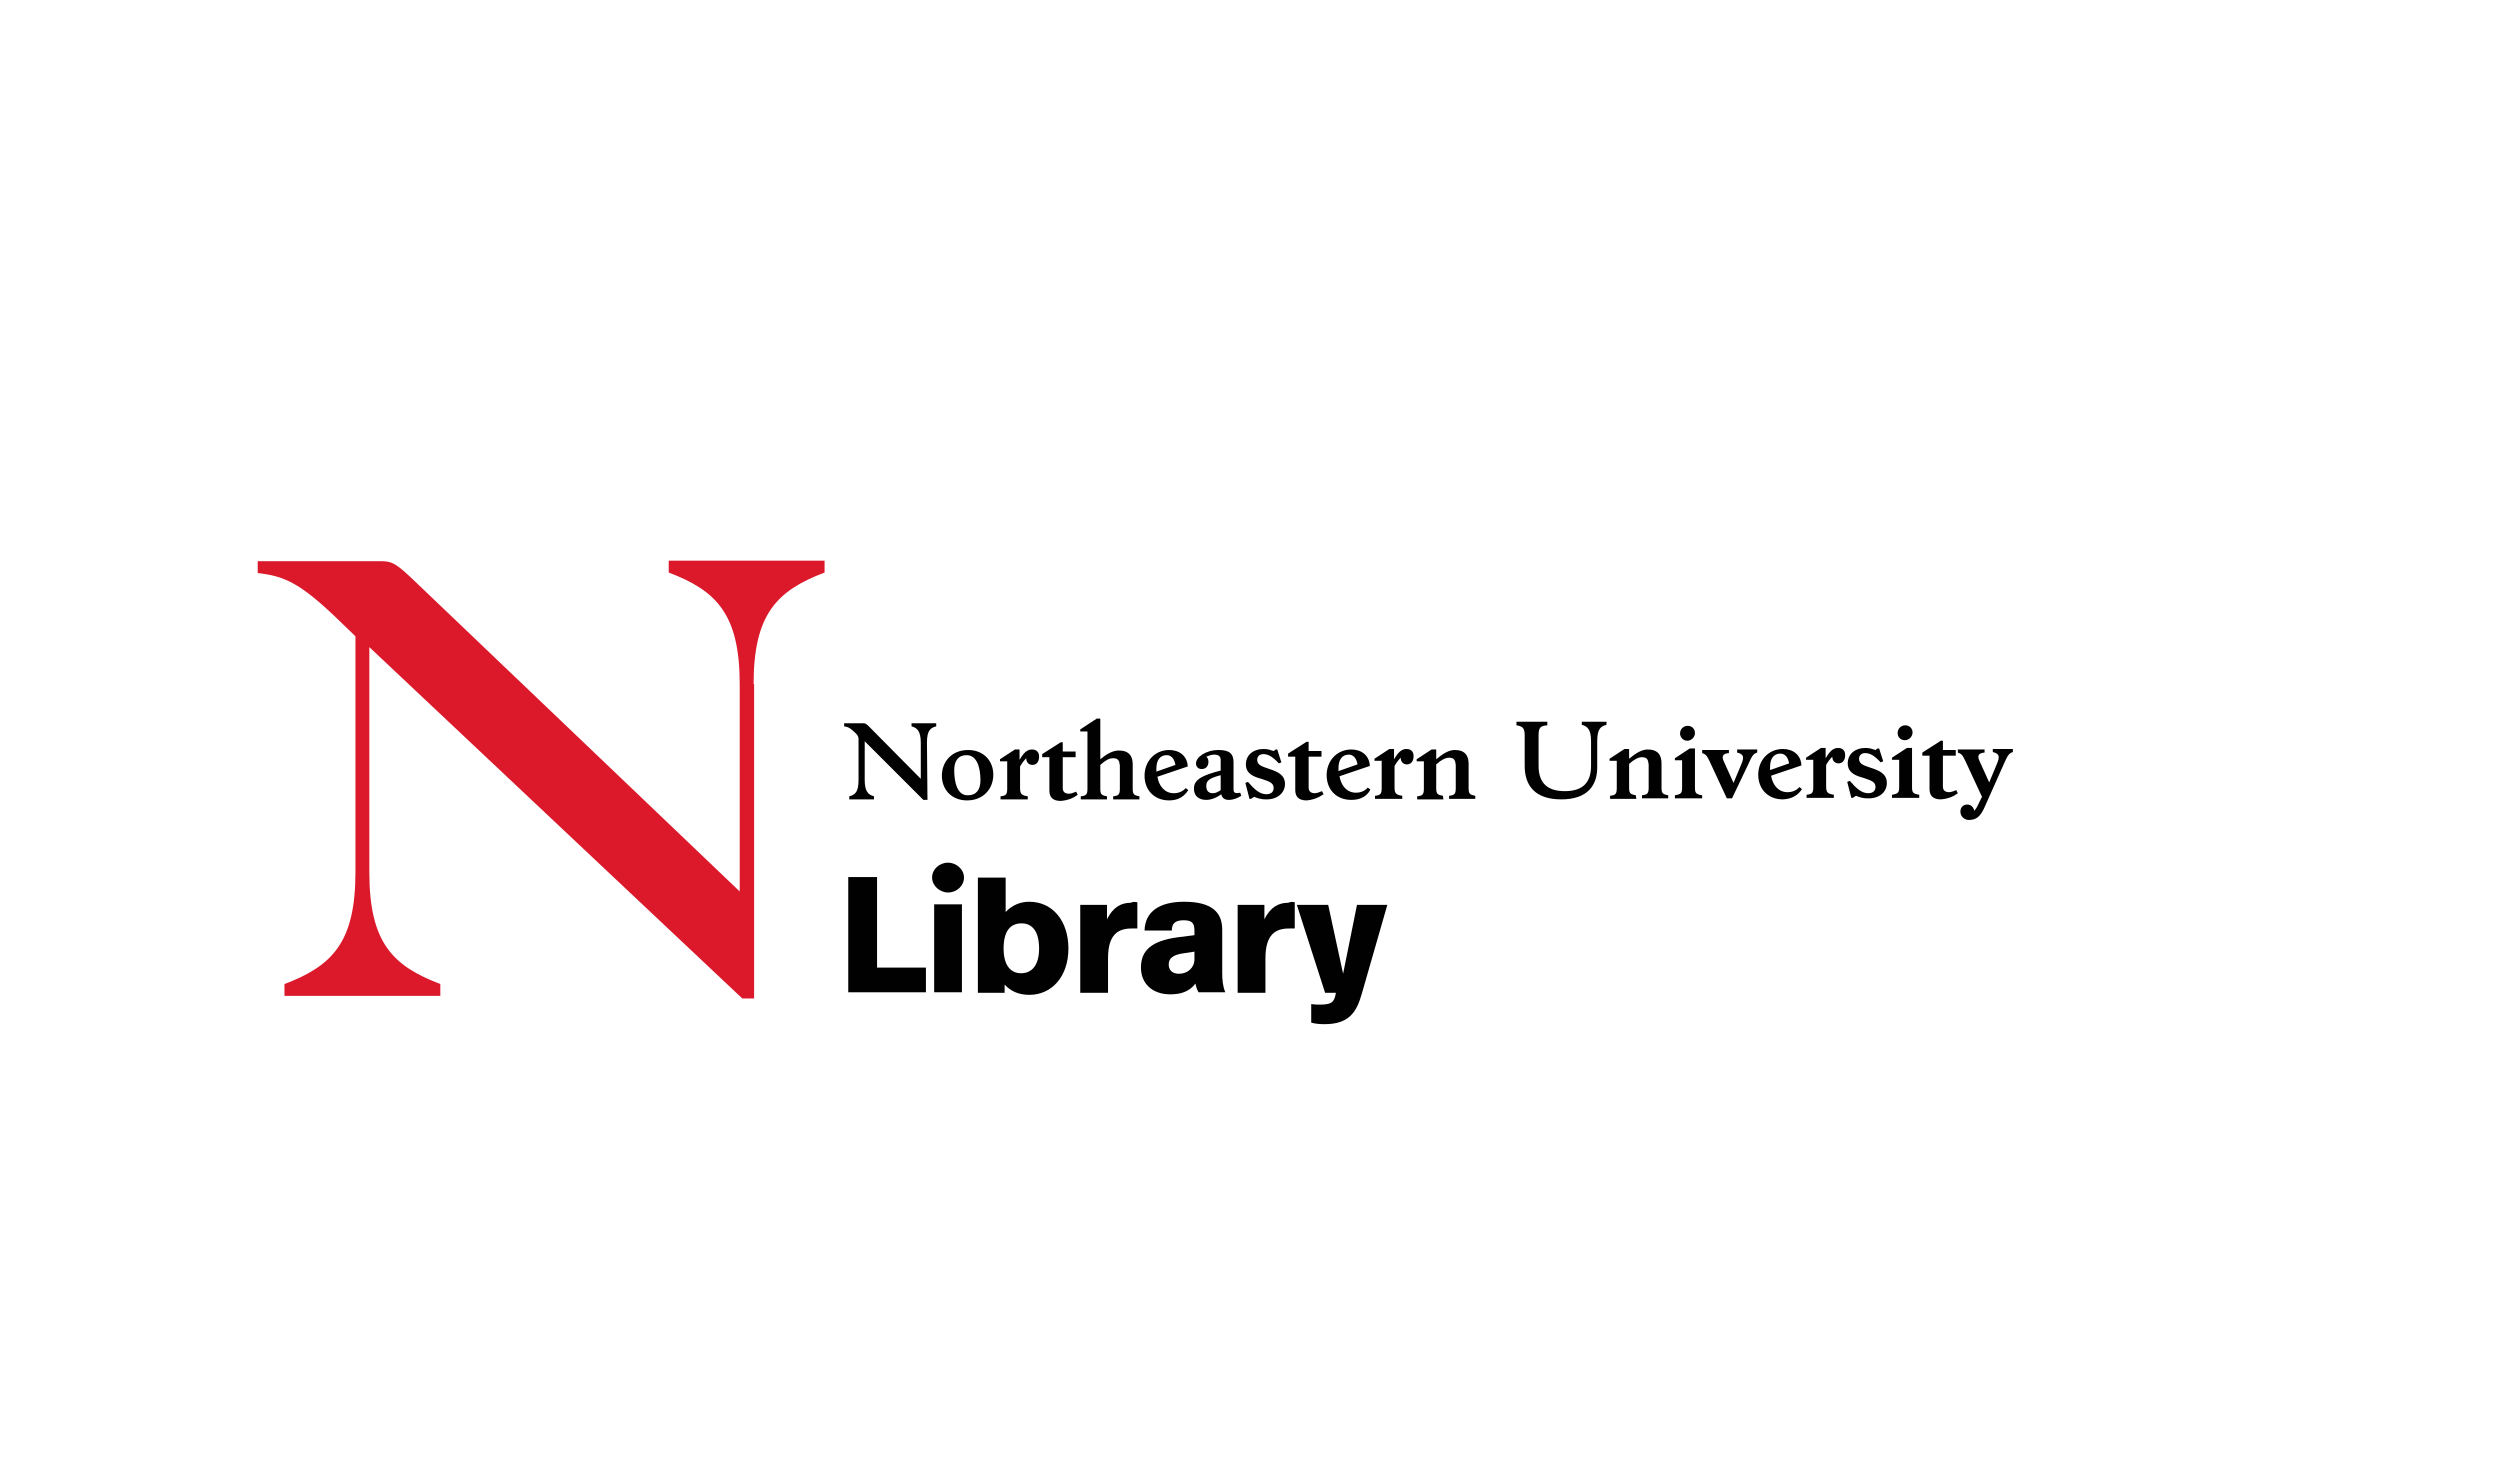
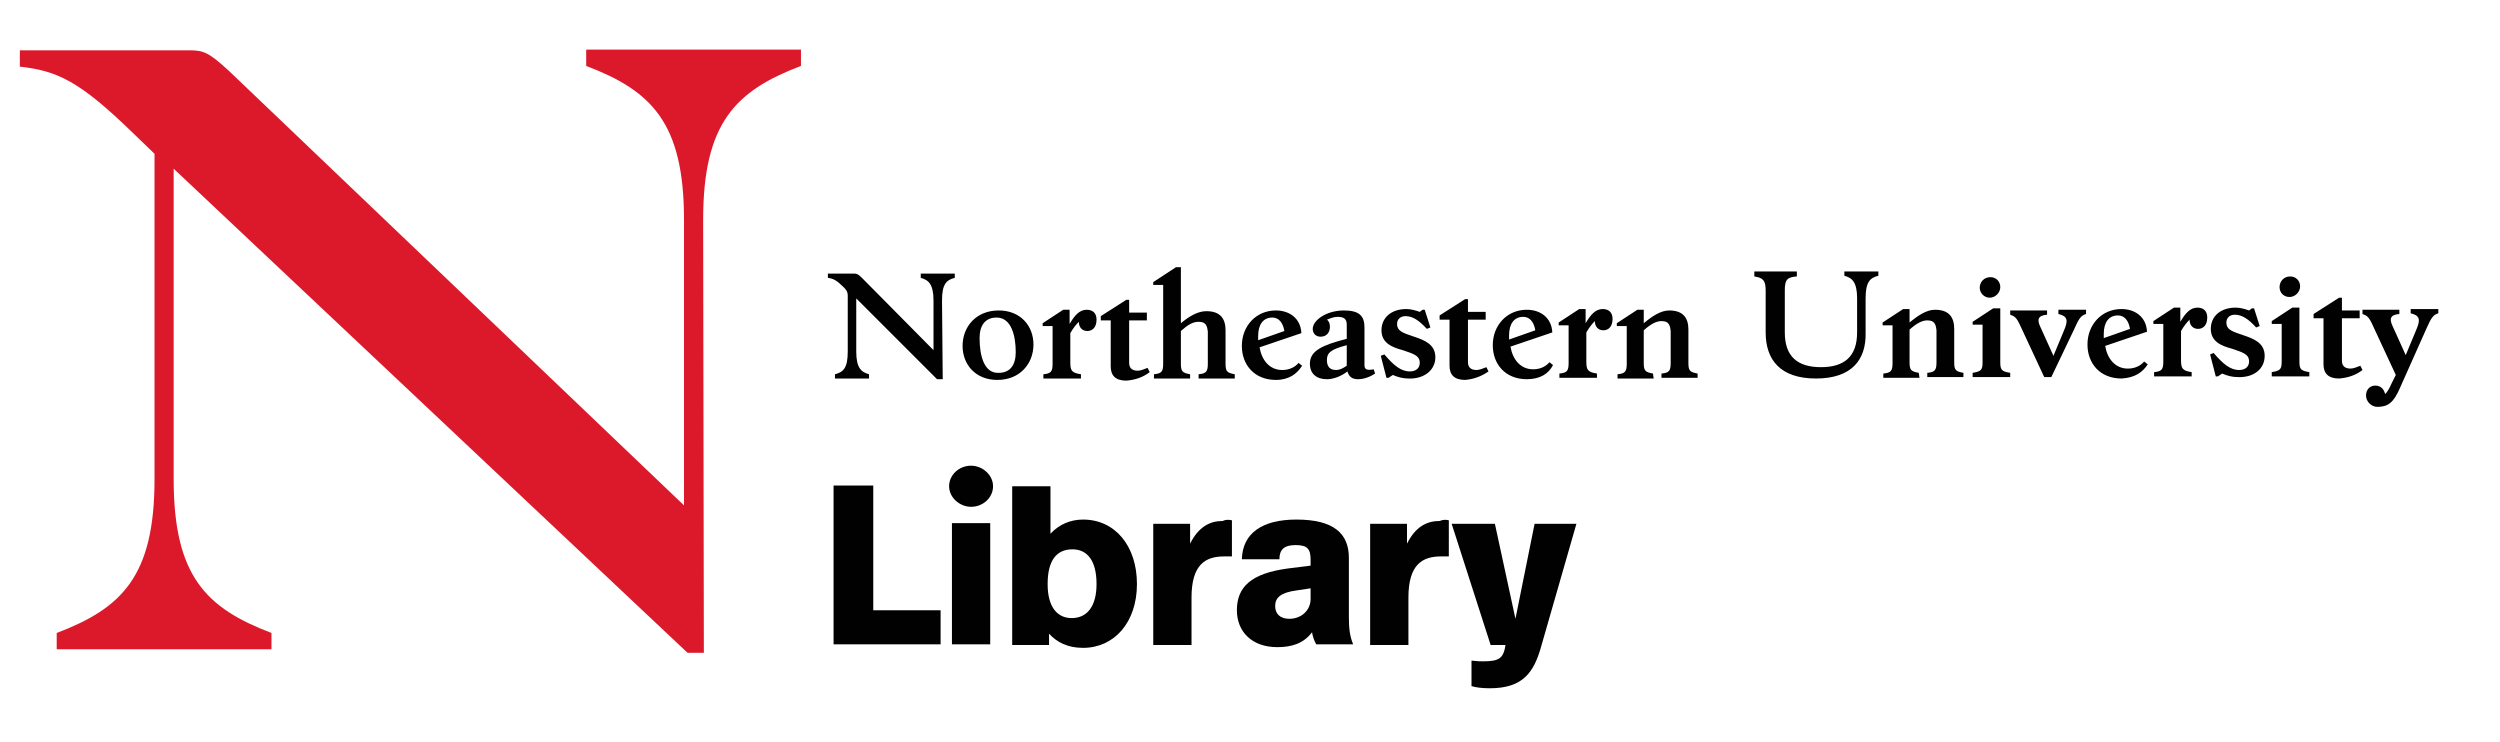
- <svg xmlns="http://www.w3.org/2000/svg" version="1.1" x="0px" y="0px" viewBox="0 0 486 288" style="enable-background:new 0 0 486 288;" xml:space="preserve">
+ <svg xmlns="http://www.w3.org/2000/svg" version="1.1" id="Layer_1" x="0px" y="0px" viewBox="0 0 352.7 104.6" style="enable-background:new 0 0 352.7 104.6;" xml:space="preserve">
  <style type="text/css">
- 	.st0{display:none;}
- 	.st1{fill:#010101;}
- 	.st2{fill:#DB192B;}
+ 	.st0{fill:#010101;}
+ 	.st1{fill:#DB192B;}
</style>
-   <g id="Layer_2" class="st0">
- </g>
-   <g id="Layer_1">
+   <g>
    <g>
      <g>
-         <path class="st1" d="M385.9,156.7l3.7-8.3c0.7-1.6,1-2,1.7-2.2l0-0.6l-3.9,0l0,0.6c1.3,0.3,1.4,0.9,0.8,2.3l-1.5,3.6l-1.9-4.2     c-0.4-0.9-0.3-1.5,1-1.6l0-0.6l-5.2,0l0,0.6c0.6,0.2,0.9,0.4,1.4,1.5l3.3,7.1l-0.6,1.2c-0.3,0.7-0.6,1.2-0.9,1.5     c-0.2-0.8-0.7-1.2-1.4-1.2c-0.7,0-1.3,0.5-1.3,1.4c0,0.9,0.8,1.6,1.6,1.6C384.2,159.4,385,158.8,385.9,156.7 M380.6,154.2     l-0.3-0.6c-0.5,0.2-1,0.4-1.4,0.4c-0.9,0-1.2-0.5-1.2-1.1l0-6l2.5,0l0-1.1l-2.5,0l0-1.8l-0.4,0l-3.6,2.3l0,0.6l1.4,0l0,6.5     c0,1.3,0.7,2,2.2,2C378.6,155.3,379.7,154.9,380.6,154.2 M373.1,154.5c-1.2-0.2-1.4-0.4-1.4-1.5l0-7.6l-1,0l-2.9,1.9l0,0.4l1.4,0     l0,5.3c0,1.1-0.2,1.3-1.4,1.5l0,0.6l5.3,0L373.1,154.5z M370.3,143.9c0.8,0,1.5-0.7,1.5-1.5c0-0.8-0.6-1.4-1.4-1.4     c-0.9,0-1.5,0.7-1.5,1.5C368.9,143.3,369.5,143.9,370.3,143.9 M366.8,152.2c0-1.8-1.5-2.4-3-2.9c-1.4-0.5-2.4-0.7-2.4-1.8     c0-0.6,0.4-1.1,1.2-1.1c1,0,1.9,0.6,3,1.8l0.5-0.2l-0.8-2.5l-0.3,0l-0.4,0.3c-0.6-0.2-1.2-0.4-1.9-0.4c-2.1,0-3.5,1.2-3.5,3     c0,1.8,1.5,2.4,3,2.8c1.4,0.5,2.4,0.7,2.4,1.8c0,0.7-0.5,1.2-1.4,1.2c-1.3,0-2.3-0.9-3.6-2.4l-0.5,0.2l0.8,3.1l0.3,0l0.6-0.4     c0.7,0.3,1.4,0.5,2.2,0.5C365.2,155.3,366.8,154.1,366.8,152.2 M356.5,154.5c-1.3-0.2-1.5-0.5-1.5-1.7l0-4.1     c0.4-0.7,0.8-1.2,1.2-1.6c0,0.8,0.5,1.3,1.2,1.3c0.7,0,1.3-0.5,1.3-1.6c0-0.9-0.5-1.4-1.4-1.4c-1,0-1.7,0.8-2.4,2l0-2l-0.9,0     l-2.9,1.9l0,0.4l1.4,0l0,5.3c0,1.1-0.2,1.4-1.3,1.5l0,0.6l5.3,0L356.5,154.5z M344.1,149.1c0-1.6,0.7-2.6,2-2.6     c0.9,0,1.5,0.7,1.7,1.9l-3.7,1.3C344.1,149.6,344.1,149.4,344.1,149.1 M350.3,153.4l-0.5-0.4c-0.5,0.6-1.3,1-2.3,1     c-1.8,0-2.9-1.4-3.2-3.2l5.9-2c-0.1-2.1-1.7-3.2-3.6-3.2c-2.8,0-4.8,2.2-4.8,5c0,2.7,1.8,4.8,4.8,4.8     C348.5,155.3,349.6,154.5,350.3,153.4 M339.9,148.5c0.7-1.6,1-2,1.7-2.2l0-0.6l-3.9,0l0,0.6c1.3,0.3,1.4,0.9,0.8,2.3l-1.5,3.6     l-1.9-4.2c-0.4-0.9-0.3-1.5,1-1.6l0-0.6l-5.2,0l0,0.6c0.6,0.2,0.9,0.4,1.4,1.5l3.4,7.3l1,0L339.9,148.5z M330.9,154.6     c-1.2-0.2-1.4-0.4-1.4-1.5l0-7.6l-1,0l-2.9,1.9l0,0.4l1.4,0l0,5.3c0,1.1-0.2,1.3-1.4,1.5l0,0.6l5.3,0L330.9,154.6z M328,144     c0.8,0,1.5-0.7,1.5-1.5c0-0.8-0.6-1.4-1.4-1.4c-0.9,0-1.5,0.7-1.5,1.5C326.6,143.3,327.2,144,328,144 M318,154.6     c-1.1-0.2-1.3-0.4-1.3-1.5l0-4.6c1-0.9,1.8-1.3,2.5-1.3c1,0,1.2,0.5,1.3,1.4l0,4.5c0,1.1-0.2,1.4-1.3,1.5l0,0.6l5.1,0l0-0.6     c-1.1-0.2-1.3-0.4-1.3-1.5l0-4.7c0-1.6-0.7-2.7-2.7-2.7c-1.2,0-2.4,0.8-3.6,1.8l0-1.9l-0.9,0l-2.9,1.9l0,0.4l1.4,0l0,5.3     c0,1.1-0.2,1.4-1.3,1.5l0,0.6l5.1,0L318,154.6z M296.4,143l0,5.9c0,3.8,2,6.5,7.1,6.5s7.1-2.7,7-6.5l0-4.8c0-2.3,0.6-2.9,1.8-3.2     l0-0.6l-4.8,0l0,0.6c1.1,0.3,1.8,0.9,1.8,3.2l0,4.8c0,3.4-1.8,4.9-5.1,4.9c-3.3,0-5.1-1.5-5.1-4.9l0-6c0-1.5,0.4-1.8,1.7-1.9     l0-0.7l-6,0l0,0.7C296,141.2,296.4,141.5,296.4,143" />
-         <path class="st1" d="M280.5,154.7c-1.1-0.2-1.3-0.4-1.3-1.5l0-4.6c1-0.9,1.8-1.3,2.5-1.3c1,0,1.2,0.5,1.3,1.4l0,4.5     c0,1.1-0.2,1.4-1.3,1.5l0,0.6l5.1,0l0-0.6c-1.1-0.2-1.3-0.4-1.3-1.5l0-4.7c0-1.6-0.7-2.7-2.7-2.7c-1.2,0-2.4,0.8-3.6,1.8l0-1.9     l-0.9,0l-2.9,1.9l0,0.4l1.4,0l0,5.3c0,1.1-0.2,1.4-1.3,1.5l0,0.6l5.1,0L280.5,154.7z M272.6,154.7c-1.3-0.2-1.5-0.5-1.5-1.7     l0-4.1c0.4-0.7,0.8-1.2,1.2-1.6c0,0.8,0.5,1.3,1.2,1.3c0.7,0,1.3-0.5,1.3-1.6c0-0.9-0.5-1.4-1.4-1.4c-1,0-1.7,0.8-2.4,2l0-2     l-0.9,0l-2.9,1.9l0,0.4l1.4,0l0,5.3c0,1.1-0.2,1.4-1.3,1.5l0,0.6l5.3,0L272.6,154.7z M260.2,149.3c0-1.6,0.7-2.6,2-2.6     c0.9,0,1.5,0.7,1.7,1.9l-3.7,1.3C260.2,149.7,260.2,149.5,260.2,149.3 M266.4,153.5l-0.5-0.4c-0.5,0.6-1.3,1-2.3,1     c-1.8,0-2.9-1.4-3.2-3.2l5.9-2c-0.1-2.1-1.7-3.2-3.6-3.2c-2.8,0-4.8,2.2-4.8,5c0,2.7,1.8,4.8,4.8,4.8     C264.6,155.5,265.8,154.7,266.4,153.5 M257.3,154.4l-0.3-0.6c-0.5,0.2-1,0.4-1.4,0.4c-0.9,0-1.2-0.5-1.2-1.1l0-6l2.5,0l0-1.1     l-2.5,0l0-1.8l-0.4,0l-3.6,2.3l0,0.6l1.4,0l0,6.5c0,1.3,0.7,2,2.2,2C255.2,155.5,256.3,155.1,257.3,154.4 M249.8,152.4     c0-1.8-1.5-2.4-3-2.9c-1.4-0.5-2.4-0.7-2.4-1.8c0-0.6,0.4-1.1,1.2-1.1c1,0,1.9,0.6,3,1.8l0.5-0.2l-0.8-2.5l-0.3,0l-0.4,0.3     c-0.6-0.2-1.2-0.4-1.9-0.4c-2.1,0-3.5,1.2-3.5,3c0,1.8,1.5,2.4,3,2.8c1.4,0.5,2.4,0.7,2.4,1.8c0,0.7-0.5,1.2-1.4,1.2     c-1.3,0-2.3-0.9-3.6-2.4l-0.5,0.2l0.8,3.1l0.3,0l0.6-0.4c0.7,0.3,1.4,0.5,2.2,0.5C248.1,155.5,249.8,154.3,249.8,152.4      M234.5,152.8c0-1,0.5-1.5,2.8-2.1l0,2.9c-0.6,0.4-1,0.6-1.5,0.6C235,154.2,234.5,153.8,234.5,152.8 M238.9,155.5     c0.9,0,1.8-0.4,2.4-0.8l-0.2-0.6c-1,0.2-1.3,0-1.3-0.6l0-5.3c0-1.6-0.7-2.4-2.9-2.4c-2.5,0-4.4,1.4-4.4,2.6     c0,0.6,0.4,1.1,1.1,1.1c0.8,0,1.2-0.5,1.3-1.1c0.1-0.6-0.1-1.1-0.4-1.3c0.5-0.2,1-0.4,1.5-0.4c0.9,0,1.3,0.3,1.3,1.1l0,2     c-3.5,0.9-5.2,1.7-5.2,3.5c0,1.4,0.9,2.2,2.4,2.2c0.9,0,2-0.4,2.9-1.1C237.6,155.1,238,155.5,238.9,155.5 M224.8,149.4     c0-1.6,0.7-2.6,2-2.6c0.9,0,1.5,0.7,1.7,1.9l-3.7,1.3C224.8,149.8,224.8,149.6,224.8,149.4 M231,153.6l-0.5-0.4     c-0.5,0.6-1.3,1-2.3,1c-1.8,0-2.9-1.4-3.2-3.2l5.9-2c-0.1-2.1-1.7-3.2-3.6-3.2c-2.8,0-4.8,2.2-4.8,5c0,2.7,1.8,4.8,4.8,4.8     C229.2,155.6,230.3,154.7,231,153.6 M215.2,154.8c-1.1-0.2-1.3-0.4-1.3-1.5l0-4.6c1-0.9,1.7-1.3,2.5-1.3c1,0,1.2,0.5,1.3,1.4     l0,4.5c0,1.1-0.2,1.4-1.3,1.5l0,0.6l5.1,0l0-0.6c-1.1-0.2-1.3-0.4-1.3-1.5l0-4.7c0-1.6-0.7-2.7-2.7-2.7c-1.2,0-2.4,0.7-3.6,1.7     l0-7.9l-0.7,0l-3.2,2.1l0,0.4l1.4,0l0,11.1c0,1.1-0.2,1.4-1.3,1.5l0,0.6l5.1,0L215.2,154.8z M209.5,154.5l-0.3-0.6     c-0.5,0.2-1,0.4-1.4,0.4c-0.9,0-1.2-0.5-1.2-1.1l0-6l2.5,0l0-1.1l-2.5,0l0-1.8l-0.4,0l-3.6,2.3l0,0.6l1.4,0l0,6.5     c0,1.3,0.7,2,2.2,2C207.5,155.6,208.6,155.2,209.5,154.5 M199.8,154.8c-1.3-0.2-1.5-0.5-1.5-1.7l0-4.1c0.4-0.7,0.8-1.2,1.2-1.6     c0,0.8,0.5,1.3,1.2,1.3c0.7,0,1.3-0.5,1.3-1.6c0-0.9-0.5-1.4-1.4-1.4c-1,0-1.7,0.8-2.4,2l0-2l-0.9,0l-2.9,1.9l0,0.4l1.4,0l0,5.3     c0,1.1-0.2,1.4-1.3,1.5l0,0.6l5.3,0L199.8,154.8z M185.5,149.7c0-1.8,0.8-2.9,2.4-2.9c2.1,0,2.7,2.6,2.7,4.9     c0,1.8-0.8,2.9-2.4,2.9C186.1,154.7,185.5,152.1,185.5,149.7 M193.1,150.6c0-2.6-1.8-4.8-4.9-4.8c-3.2,0-5.1,2.3-5.1,5     c0,2.6,1.8,4.8,4.9,4.8C191.2,155.6,193.1,153.3,193.1,150.6 M180.2,144.4c0-2.3,0.6-2.9,1.8-3.2l0-0.6l-4.8,0l0,0.6     c1.1,0.3,1.8,0.9,1.8,3.2l0,7l-10.1-10.2c-0.6-0.6-0.8-0.6-1.1-0.6l-3.7,0l0,0.6c0.8,0.1,1.3,0.4,2.2,1.3     c0.3,0.3,0.6,0.6,0.6,1.2l0,7.9c0,2.3-0.6,2.9-1.8,3.2l0,0.6l4.8,0l0-0.6c-1.1-0.3-1.8-0.9-1.8-3.2l0-7.5l11.4,11.4l0.8,0     L180.2,144.4z" />
+         <path class="st0" d="M338.6,54.7l3.7-8.3c0.7-1.6,1-2,1.7-2.2v-0.6h-3.9v0.6c1.3,0.3,1.4,0.9,0.8,2.3l-1.5,3.6l-1.9-4.2     c-0.4-0.9-0.3-1.5,1-1.6v-0.6h-5.2v0.6c0.6,0.2,0.9,0.4,1.4,1.5l3.3,7.1l-0.6,1.2c-0.3,0.7-0.6,1.2-0.9,1.5     c-0.2-0.8-0.7-1.2-1.4-1.2c-0.7,0-1.3,0.5-1.3,1.4s0.8,1.6,1.6,1.6C336.9,57.4,337.7,56.8,338.6,54.7 M333.3,52.2l-0.3-0.6     c-0.5,0.2-1,0.4-1.4,0.4c-0.9,0-1.2-0.5-1.2-1.1v-6h2.5v-1.1h-2.5V42H330l-3.6,2.3v0.6h1.4v6.5c0,1.3,0.7,2,2.2,2     C331.3,53.3,332.4,52.9,333.3,52.2 M325.8,52.5c-1.2-0.2-1.4-0.4-1.4-1.5v-7.6h-1l-2.9,1.9v0.4h1.4V51c0,1.1-0.2,1.3-1.4,1.5v0.6     h5.3V52.5z M323,41.9c0.8,0,1.5-0.7,1.5-1.5s-0.6-1.4-1.4-1.4c-0.9,0-1.5,0.7-1.5,1.5S322.2,41.9,323,41.9 M319.5,50.2     c0-1.8-1.5-2.4-3-2.9c-1.4-0.5-2.4-0.7-2.4-1.8c0-0.6,0.4-1.1,1.2-1.1c1,0,1.9,0.6,3,1.8l0.5-0.2l-0.8-2.5h-0.3l-0.4,0.3     c-0.6-0.2-1.2-0.4-1.9-0.4c-2.1,0-3.5,1.2-3.5,3s1.5,2.4,3,2.8c1.4,0.5,2.4,0.7,2.4,1.8c0,0.7-0.5,1.2-1.4,1.2     c-1.3,0-2.3-0.9-3.6-2.4l-0.5,0.2l0.8,3.1h0.3l0.6-0.4c0.7,0.3,1.4,0.5,2.2,0.5C317.9,53.3,319.5,52.1,319.5,50.2 M309.2,52.5     c-1.3-0.2-1.5-0.5-1.5-1.7v-4.1c0.4-0.7,0.8-1.2,1.2-1.6c0,0.8,0.5,1.3,1.2,1.3s1.3-0.5,1.3-1.6c0-0.9-0.5-1.4-1.4-1.4     c-1,0-1.7,0.8-2.4,2v-2h-0.9l-2.9,1.9v0.4h1.4V51c0,1.1-0.2,1.4-1.3,1.5v0.6h5.3L309.2,52.5z M296.8,47.1c0-1.6,0.7-2.6,2-2.6     c0.9,0,1.5,0.7,1.7,1.9l-3.7,1.3C296.8,47.6,296.8,47.4,296.8,47.1 M303,51.4l-0.5-0.4c-0.5,0.6-1.3,1-2.3,1     c-1.8,0-2.9-1.4-3.2-3.2l5.9-2c-0.1-2.1-1.7-3.2-3.6-3.2c-2.8,0-4.8,2.2-4.8,5c0,2.7,1.8,4.8,4.8,4.8     C301.2,53.3,302.3,52.5,303,51.4 M292.6,46.5c0.7-1.6,1-2,1.7-2.2v-0.6h-3.9v0.6c1.3,0.3,1.4,0.9,0.8,2.3l-1.5,3.6l-1.9-4.2     c-0.4-0.9-0.3-1.5,1-1.6v-0.6h-5.2v0.6c0.6,0.2,0.9,0.4,1.4,1.5l3.4,7.3h1L292.6,46.5z M283.6,52.6c-1.2-0.2-1.4-0.4-1.4-1.5     v-7.6h-1l-2.9,1.9v0.4h1.4v5.3c0,1.1-0.2,1.3-1.4,1.5v0.6h5.3V52.6z M280.7,42c0.8,0,1.5-0.7,1.5-1.5s-0.6-1.4-1.4-1.4     c-0.9,0-1.5,0.7-1.5,1.5C279.3,41.3,279.9,42,280.7,42 M270.7,52.6c-1.1-0.2-1.3-0.4-1.3-1.5v-4.6c1-0.9,1.8-1.3,2.5-1.3     c1,0,1.2,0.5,1.3,1.4v4.5c0,1.1-0.2,1.4-1.3,1.5v0.6h5.1v-0.6c-1.1-0.2-1.3-0.4-1.3-1.5v-4.7c0-1.6-0.7-2.7-2.7-2.7     c-1.2,0-2.4,0.8-3.6,1.8v-1.9h-0.9l-2.9,1.9v0.4h1.4v5.3c0,1.1-0.2,1.4-1.3,1.5v0.6h5.1L270.7,52.6z M249.1,41v5.9     c0,3.8,2,6.5,7.1,6.5c5.1,0,7.1-2.7,7-6.5v-4.8c0-2.3,0.6-2.9,1.8-3.2v-0.6h-4.8v0.6c1.1,0.3,1.8,0.9,1.8,3.2v4.8     c0,3.4-1.8,4.9-5.1,4.9c-3.3,0-5.1-1.5-5.1-4.9v-6c0-1.5,0.4-1.8,1.7-1.9v-0.7h-6V39C248.7,39.2,249.1,39.5,249.1,41" />
+         <path class="st0" d="M233.2,52.7c-1.1-0.2-1.3-0.4-1.3-1.5v-4.6c1-0.9,1.8-1.3,2.5-1.3c1,0,1.2,0.5,1.3,1.4v4.5     c0,1.1-0.2,1.4-1.3,1.5v0.6h5.1v-0.6c-1.1-0.2-1.3-0.4-1.3-1.5v-4.7c0-1.6-0.7-2.7-2.7-2.7c-1.2,0-2.4,0.8-3.6,1.8v-1.9H231     l-2.9,1.9V46h1.4v5.3c0,1.1-0.2,1.4-1.3,1.5v0.6h5.1L233.2,52.7z M225.3,52.7c-1.3-0.2-1.5-0.5-1.5-1.7v-4.1     c0.4-0.7,0.8-1.2,1.2-1.6c0,0.8,0.5,1.3,1.2,1.3s1.3-0.5,1.3-1.6c0-0.9-0.5-1.4-1.4-1.4c-1,0-1.7,0.8-2.4,2v-2h-0.9l-2.9,1.9v0.4     h1.4v5.3c0,1.1-0.2,1.4-1.3,1.5v0.6h5.3V52.7z M212.9,47.3c0-1.6,0.7-2.6,2-2.6c0.9,0,1.5,0.7,1.7,1.9l-3.7,1.3     C212.9,47.7,212.9,47.5,212.9,47.3 M219.1,51.5l-0.5-0.4c-0.5,0.6-1.3,1-2.3,1c-1.8,0-2.9-1.4-3.2-3.2l5.9-2     c-0.1-2.1-1.7-3.2-3.6-3.2c-2.8,0-4.8,2.2-4.8,5c0,2.7,1.8,4.8,4.8,4.8C217.3,53.5,218.5,52.7,219.1,51.5 M210,52.4l-0.3-0.6     c-0.5,0.2-1,0.4-1.4,0.4c-0.9,0-1.2-0.5-1.2-1.1v-6h2.5V44h-2.5v-1.8h-0.4l-3.6,2.3v0.6h1.4v6.5c0,1.3,0.7,2,2.2,2     C207.9,53.5,209,53.1,210,52.4 M202.5,50.4c0-1.8-1.5-2.4-3-2.9c-1.4-0.5-2.4-0.7-2.4-1.8c0-0.6,0.4-1.1,1.2-1.1     c1,0,1.9,0.6,3,1.8l0.5-0.2l-0.8-2.5h-0.3l-0.4,0.3c-0.6-0.2-1.2-0.4-1.9-0.4c-2.1,0-3.5,1.2-3.5,3s1.5,2.4,3,2.8     c1.4,0.5,2.4,0.7,2.4,1.8c0,0.7-0.5,1.2-1.4,1.2c-1.3,0-2.3-0.9-3.6-2.4l-0.5,0.2l0.8,3.1h0.3l0.6-0.4c0.7,0.3,1.4,0.5,2.2,0.5     C200.8,53.5,202.5,52.3,202.5,50.4 M187.2,50.8c0-1,0.5-1.5,2.8-2.1v2.9c-0.6,0.4-1,0.6-1.5,0.6     C187.7,52.2,187.2,51.8,187.2,50.8 M191.6,53.5c0.9,0,1.8-0.4,2.4-0.8l-0.2-0.6c-1,0.2-1.3,0-1.3-0.6v-5.3c0-1.6-0.7-2.4-2.9-2.4     c-2.5,0-4.4,1.4-4.4,2.6c0,0.6,0.4,1.1,1.1,1.1c0.8,0,1.2-0.5,1.3-1.1s-0.1-1.1-0.4-1.3c0.5-0.2,1-0.4,1.5-0.4     c0.9,0,1.3,0.3,1.3,1.1v2c-3.5,0.9-5.2,1.7-5.2,3.5c0,1.4,0.9,2.2,2.4,2.2c0.9,0,2-0.4,2.9-1.1C190.3,53.1,190.7,53.5,191.6,53.5      M177.5,47.4c0-1.6,0.7-2.6,2-2.6c0.9,0,1.5,0.7,1.7,1.9l-3.7,1.3C177.5,47.8,177.5,47.6,177.5,47.4 M183.7,51.6l-0.5-0.4     c-0.5,0.6-1.3,1-2.3,1c-1.8,0-2.9-1.4-3.2-3.2l5.9-2c-0.1-2.1-1.7-3.2-3.6-3.2c-2.8,0-4.8,2.2-4.8,5c0,2.7,1.8,4.8,4.8,4.8     C181.9,53.6,183,52.7,183.7,51.6 M167.9,52.8c-1.1-0.2-1.3-0.4-1.3-1.5v-4.6c1-0.9,1.7-1.3,2.5-1.3c1,0,1.2,0.5,1.3,1.4v4.5     c0,1.1-0.2,1.4-1.3,1.5v0.6h5.1v-0.6c-1.1-0.2-1.3-0.4-1.3-1.5v-4.7c0-1.6-0.7-2.7-2.7-2.7c-1.2,0-2.4,0.7-3.6,1.7v-7.9h-0.7     l-3.2,2.1v0.4h1.4v11.1c0,1.1-0.2,1.4-1.3,1.5v0.6h5.1V52.8z M162.2,52.5l-0.3-0.6c-0.5,0.2-1,0.4-1.4,0.4     c-0.9,0-1.2-0.5-1.2-1.1v-6h2.5v-1.1h-2.5v-1.8h-0.4l-3.6,2.3v0.6h1.4v6.5c0,1.3,0.7,2,2.2,2C160.2,53.6,161.3,53.2,162.2,52.5      M152.5,52.8c-1.3-0.2-1.5-0.5-1.5-1.7V47c0.4-0.7,0.8-1.2,1.2-1.6c0,0.8,0.5,1.3,1.2,1.3s1.3-0.5,1.3-1.6c0-0.9-0.5-1.4-1.4-1.4     c-1,0-1.7,0.8-2.4,2v-2H150l-2.9,1.9V46h1.4v5.3c0,1.1-0.2,1.4-1.3,1.5v0.6h5.3L152.5,52.8L152.5,52.8z M138.2,47.7     c0-1.8,0.8-2.9,2.4-2.9c2.1,0,2.7,2.6,2.7,4.9c0,1.8-0.8,2.9-2.4,2.9C138.8,52.7,138.2,50.1,138.2,47.7 M145.8,48.6     c0-2.6-1.8-4.8-4.9-4.8c-3.2,0-5.1,2.3-5.1,5c0,2.6,1.8,4.8,4.9,4.8C143.9,53.6,145.8,51.3,145.8,48.6 M132.9,42.4     c0-2.3,0.6-2.9,1.8-3.2v-0.6h-4.8v0.6c1.1,0.3,1.8,0.9,1.8,3.2v7l-10.1-10.2c-0.6-0.6-0.8-0.6-1.1-0.6h-3.7v0.6     c0.8,0.1,1.3,0.4,2.2,1.3c0.3,0.3,0.6,0.6,0.6,1.2v7.9c0,2.3-0.6,2.9-1.8,3.2v0.6h4.8v-0.6c-1.1-0.3-1.8-0.9-1.8-3.2v-7.5     l11.4,11.4h0.8L132.9,42.4z" />
      </g>
      <g>
-         <path class="st1" d="M170.5,188.1h9.5v4.8h-15.1v-22.4h5.6V188.1z" />
-         <path class="st1" d="M187.4,170.6c0,1.6-1.4,2.9-3.1,2.9c-1.6,0-3.1-1.3-3.1-2.9s1.4-2.9,3.1-2.9     C185.9,167.7,187.4,169,187.4,170.6z M187,192.9h-5.4v-17.1h5.4V192.9z" />
-         <path class="st1" d="M195.5,177.3c1.2-1.3,2.8-2,4.6-2c4.5,0,7.6,3.7,7.6,9.1c0,5.4-3.2,9-7.6,9c-2.2,0-3.7-0.8-4.8-2v1.6h-5.2     v-22.4h5.4V177.3z M195.1,184.4c0,3.3,1.4,4.8,3.4,4.8c2.2,0,3.5-1.7,3.5-4.8c0-3.3-1.3-4.9-3.4-4.9     C196.4,179.5,195.1,181,195.1,184.4z" />
-         <path class="st1" d="M221.1,175.4v5.1c-0.6,0-0.8,0-1.1,0c-2.6,0-4.6,1.1-4.6,5.8v6.7H210v-17.1h5.2v2.8c1.2-2.4,2.8-3.2,4.6-3.2     C220.2,175.3,220.6,175.3,221.1,175.4z" />
-         <path class="st1" d="M237.6,180.7v8.4c0,1.4,0.1,2.6,0.6,3.8H233c-0.3-0.5-0.5-1.1-0.6-1.7c-1.2,1.6-2.9,2.1-4.9,2.1     c-3.6,0-5.7-2.2-5.7-5.2c0-3.3,2-5.2,7.2-5.9l3.2-0.4V181c0-1.5-0.4-2.1-2.1-2.1c-1.6,0-2.3,0.6-2.3,2h-5.3     c0.1-3.7,2.9-5.6,7.7-5.6C235.5,175.3,237.6,177.3,237.6,180.7z M230.2,185.3c-2.2,0.3-3,1-3,2.2c0,1.1,0.7,1.8,2,1.8     c1.7,0,3-1.2,3-2.8V185L230.2,185.3z" />
-         <path class="st1" d="M251.7,175.4v5.1c-0.6,0-0.8,0-1.1,0c-2.6,0-4.6,1.1-4.6,5.8v6.7h-5.4v-17.1h5.2v2.8     c1.2-2.4,2.8-3.2,4.6-3.2C250.9,175.3,251.3,175.3,251.7,175.4z" />
-         <path class="st1" d="M264.7,193.3c-1,3.5-2.5,5.8-7.2,5.8c-1.1,0-1.9-0.1-2.6-0.3v-3.6c0.9,0.1,1.2,0.1,1.6,0.1     c2.3,0,2.9-0.4,3.2-2.3h-2.1l-5.5-17.1h6.1l2.9,13.4l2.7-13.4h5.9L264.7,193.3z" />
+         <path class="st0" d="M123.2,86.1h9.5v4.8h-15.1V68.5h5.6C123.2,68.5,123.2,86.1,123.2,86.1z" />
+         <path class="st0" d="M140.1,68.6c0,1.6-1.4,2.9-3.1,2.9c-1.6,0-3.1-1.3-3.1-2.9s1.4-2.9,3.1-2.9C138.6,65.7,140.1,67,140.1,68.6z      M139.7,90.9h-5.4V73.8h5.4V90.9z" />
+         <path class="st0" d="M148.2,75.3c1.2-1.3,2.8-2,4.6-2c4.5,0,7.6,3.7,7.6,9.1s-3.2,9-7.6,9c-2.2,0-3.7-0.8-4.8-2V91h-5.2V68.6h5.4     V75.3z M147.8,82.4c0,3.3,1.4,4.8,3.4,4.8c2.2,0,3.5-1.7,3.5-4.8c0-3.3-1.3-4.9-3.4-4.9C149.1,77.5,147.8,79,147.8,82.4z" />
+         <path class="st0" d="M173.8,73.4v5.1c-0.6,0-0.8,0-1.1,0c-2.6,0-4.6,1.1-4.6,5.8V91h-5.4V73.9h5.2v2.8c1.2-2.4,2.8-3.2,4.6-3.2     C172.9,73.3,173.3,73.3,173.8,73.4z" />
+         <path class="st0" d="M190.3,78.7v8.4c0,1.4,0.1,2.6,0.6,3.8h-5.2c-0.3-0.5-0.5-1.1-0.6-1.7c-1.2,1.6-2.9,2.1-4.9,2.1     c-3.6,0-5.7-2.2-5.7-5.2c0-3.3,2-5.2,7.2-5.9l3.2-0.4V79c0-1.5-0.4-2.1-2.1-2.1c-1.6,0-2.3,0.6-2.3,2h-5.3     c0.1-3.7,2.9-5.6,7.7-5.6C188.2,73.3,190.3,75.3,190.3,78.7z M182.9,83.3c-2.2,0.3-3,1-3,2.2c0,1.1,0.7,1.8,2,1.8     c1.7,0,3-1.2,3-2.8V83L182.9,83.3z" />
+         <path class="st0" d="M204.4,73.4v5.1c-0.6,0-0.8,0-1.1,0c-2.6,0-4.6,1.1-4.6,5.8V91h-5.4V73.9h5.2v2.8c1.2-2.4,2.8-3.2,4.6-3.2     C203.6,73.3,204,73.3,204.4,73.4z" />
+         <path class="st0" d="M217.4,91.3c-1,3.5-2.5,5.8-7.2,5.8c-1.1,0-1.9-0.1-2.6-0.3v-3.6c0.9,0.1,1.2,0.1,1.6,0.1     c2.3,0,2.9-0.4,3.2-2.3h-2.1l-5.5-17.1h6.1l2.9,13.4l2.7-13.4h5.9L217.4,91.3z" />
      </g>
-       <path class="st2" d="M146.5,133c0-13.7,4.6-18.2,13.8-21.7V109H130v2.3c9.2,3.5,13.8,8,13.8,21.7v40.3l-64.1-61.2    c-2.9-2.7-3.7-3-5.6-3H50.1v2.3c5.3,0.6,8.4,2,16.1,9.5l2.9,2.8v45.9c0,13.7-4.6,18.2-13.8,21.7v2.3h30.3v-2.3    c-9.2-3.5-13.8-8-13.8-21.7v-43.8l72.5,68.3h2.3V133z" />
+       <path class="st1" d="M99.2,31c0-13.7,4.6-18.2,13.8-21.7V7H82.7v2.3c9.2,3.5,13.8,8,13.8,21.7v40.3L32.4,10.1    c-2.9-2.7-3.7-3-5.6-3h-24v2.3c5.3,0.6,8.4,2,16.1,9.5l2.9,2.8v45.9c0,13.7-4.6,18.2-13.8,21.7v2.3h30.3v-2.3    c-9.2-3.5-13.8-8-13.8-21.7V23.8L97,92.1h2.3L99.2,31L99.2,31z" />
    </g>
  </g>
</svg>
